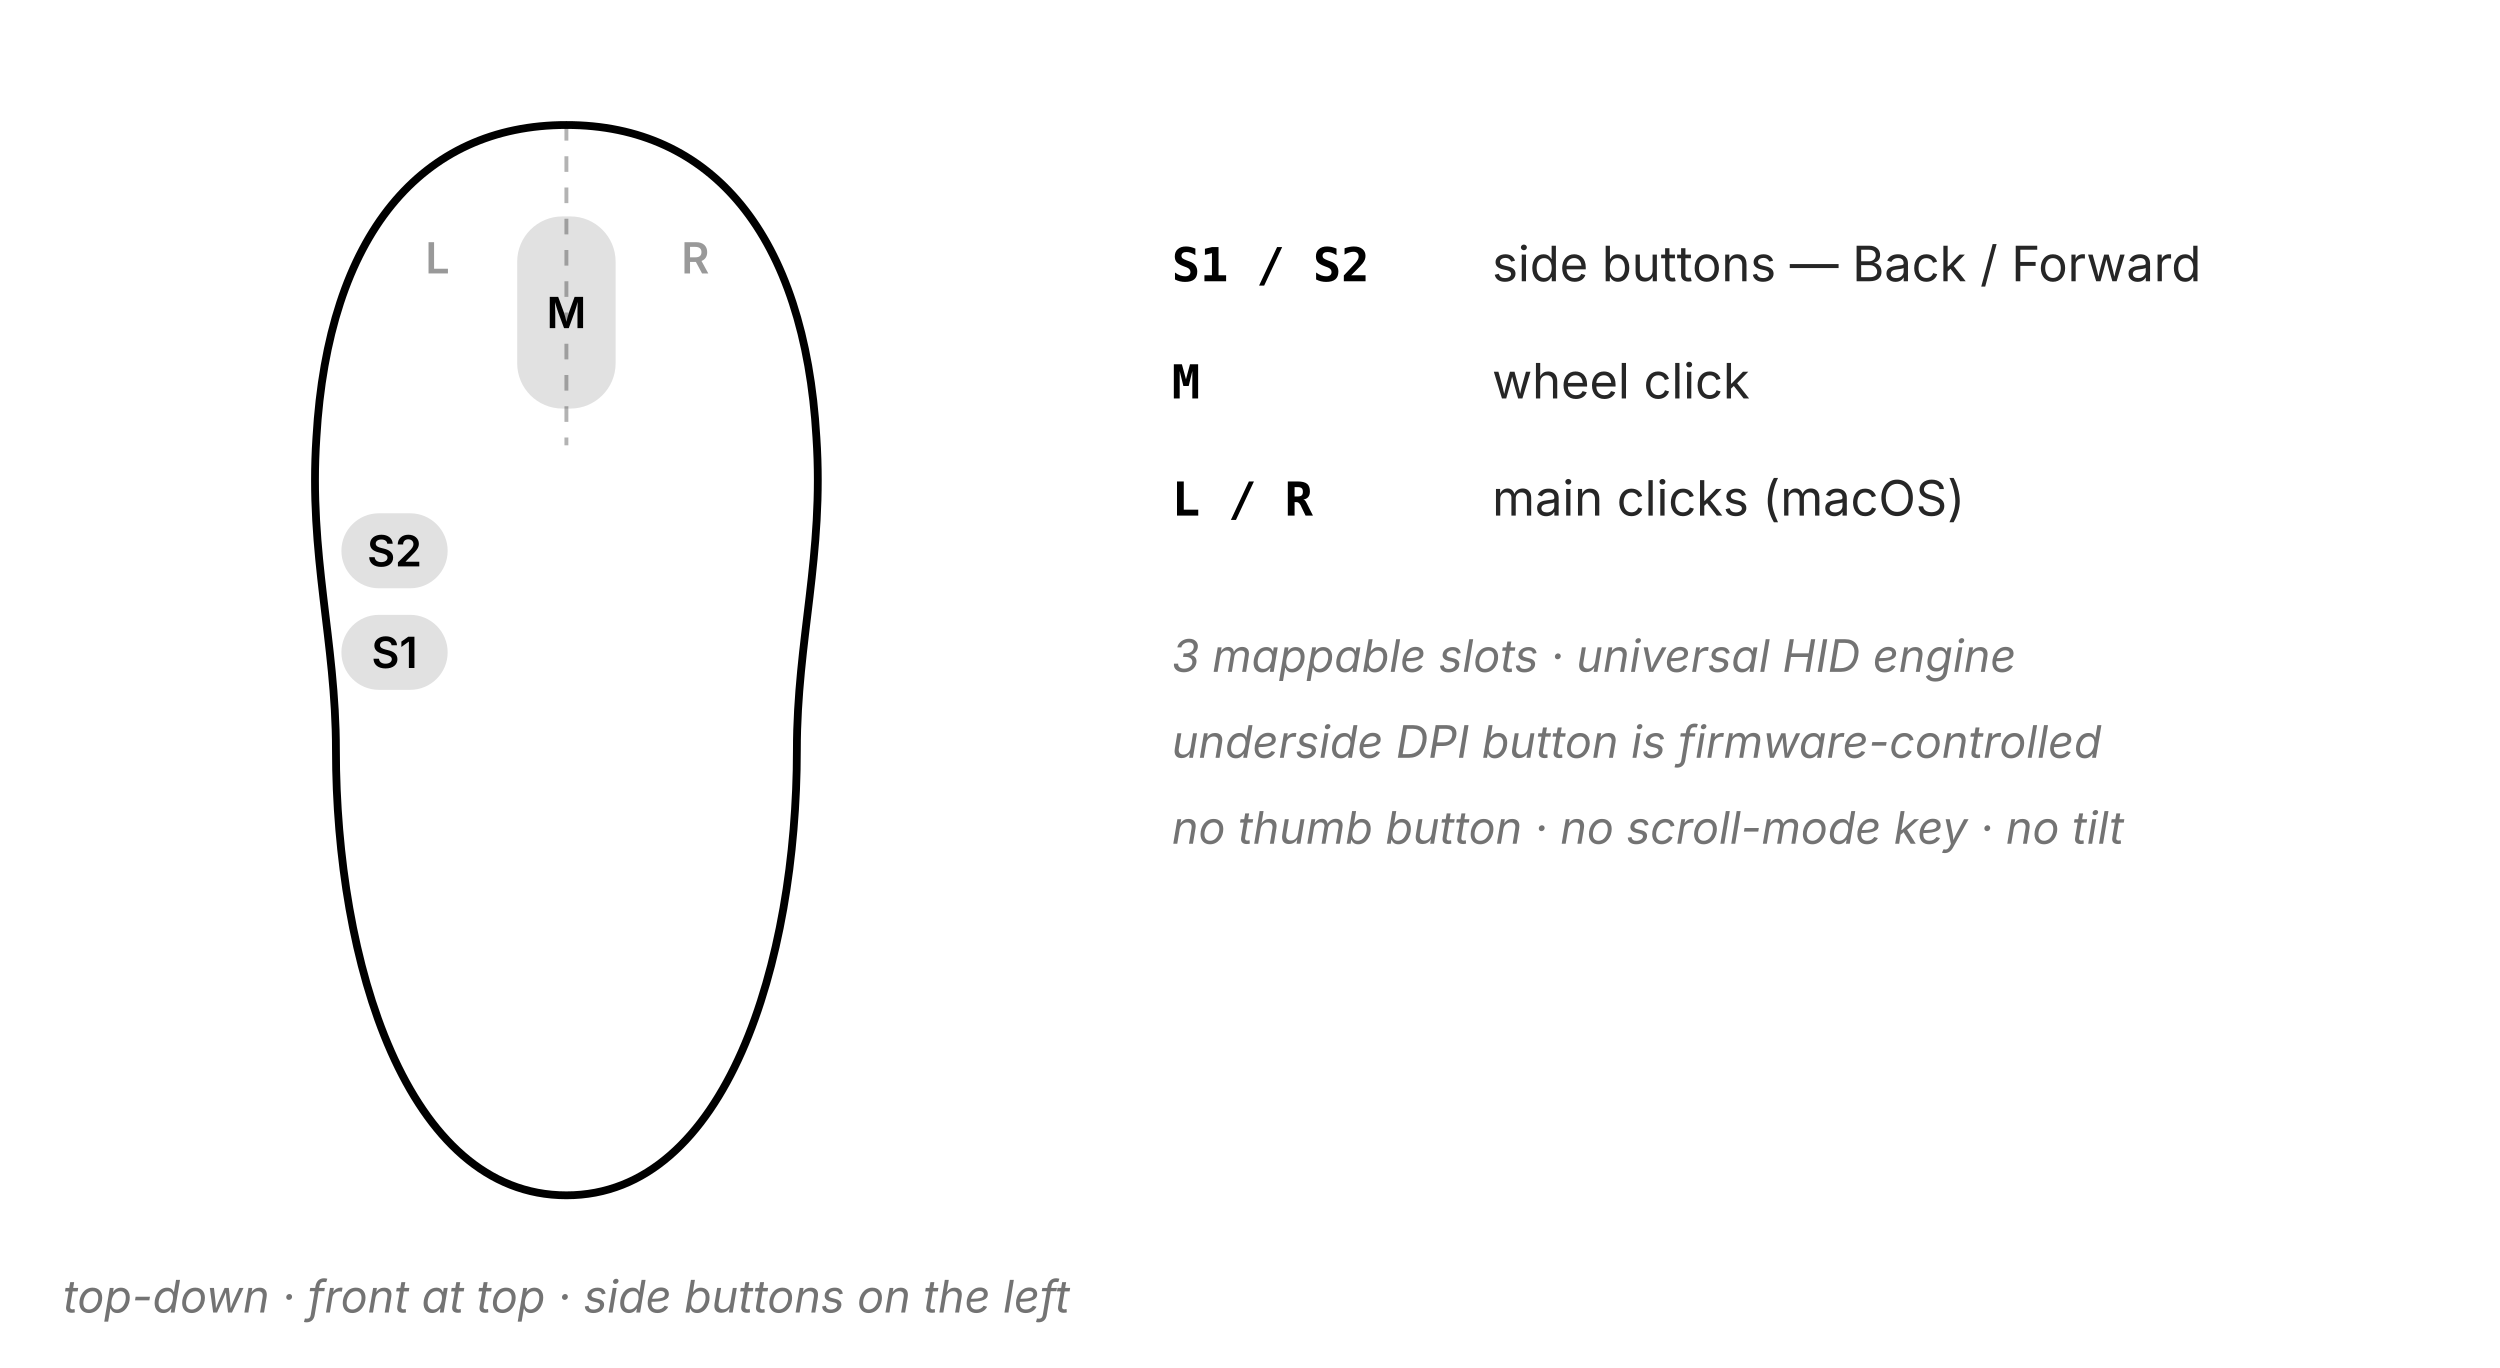
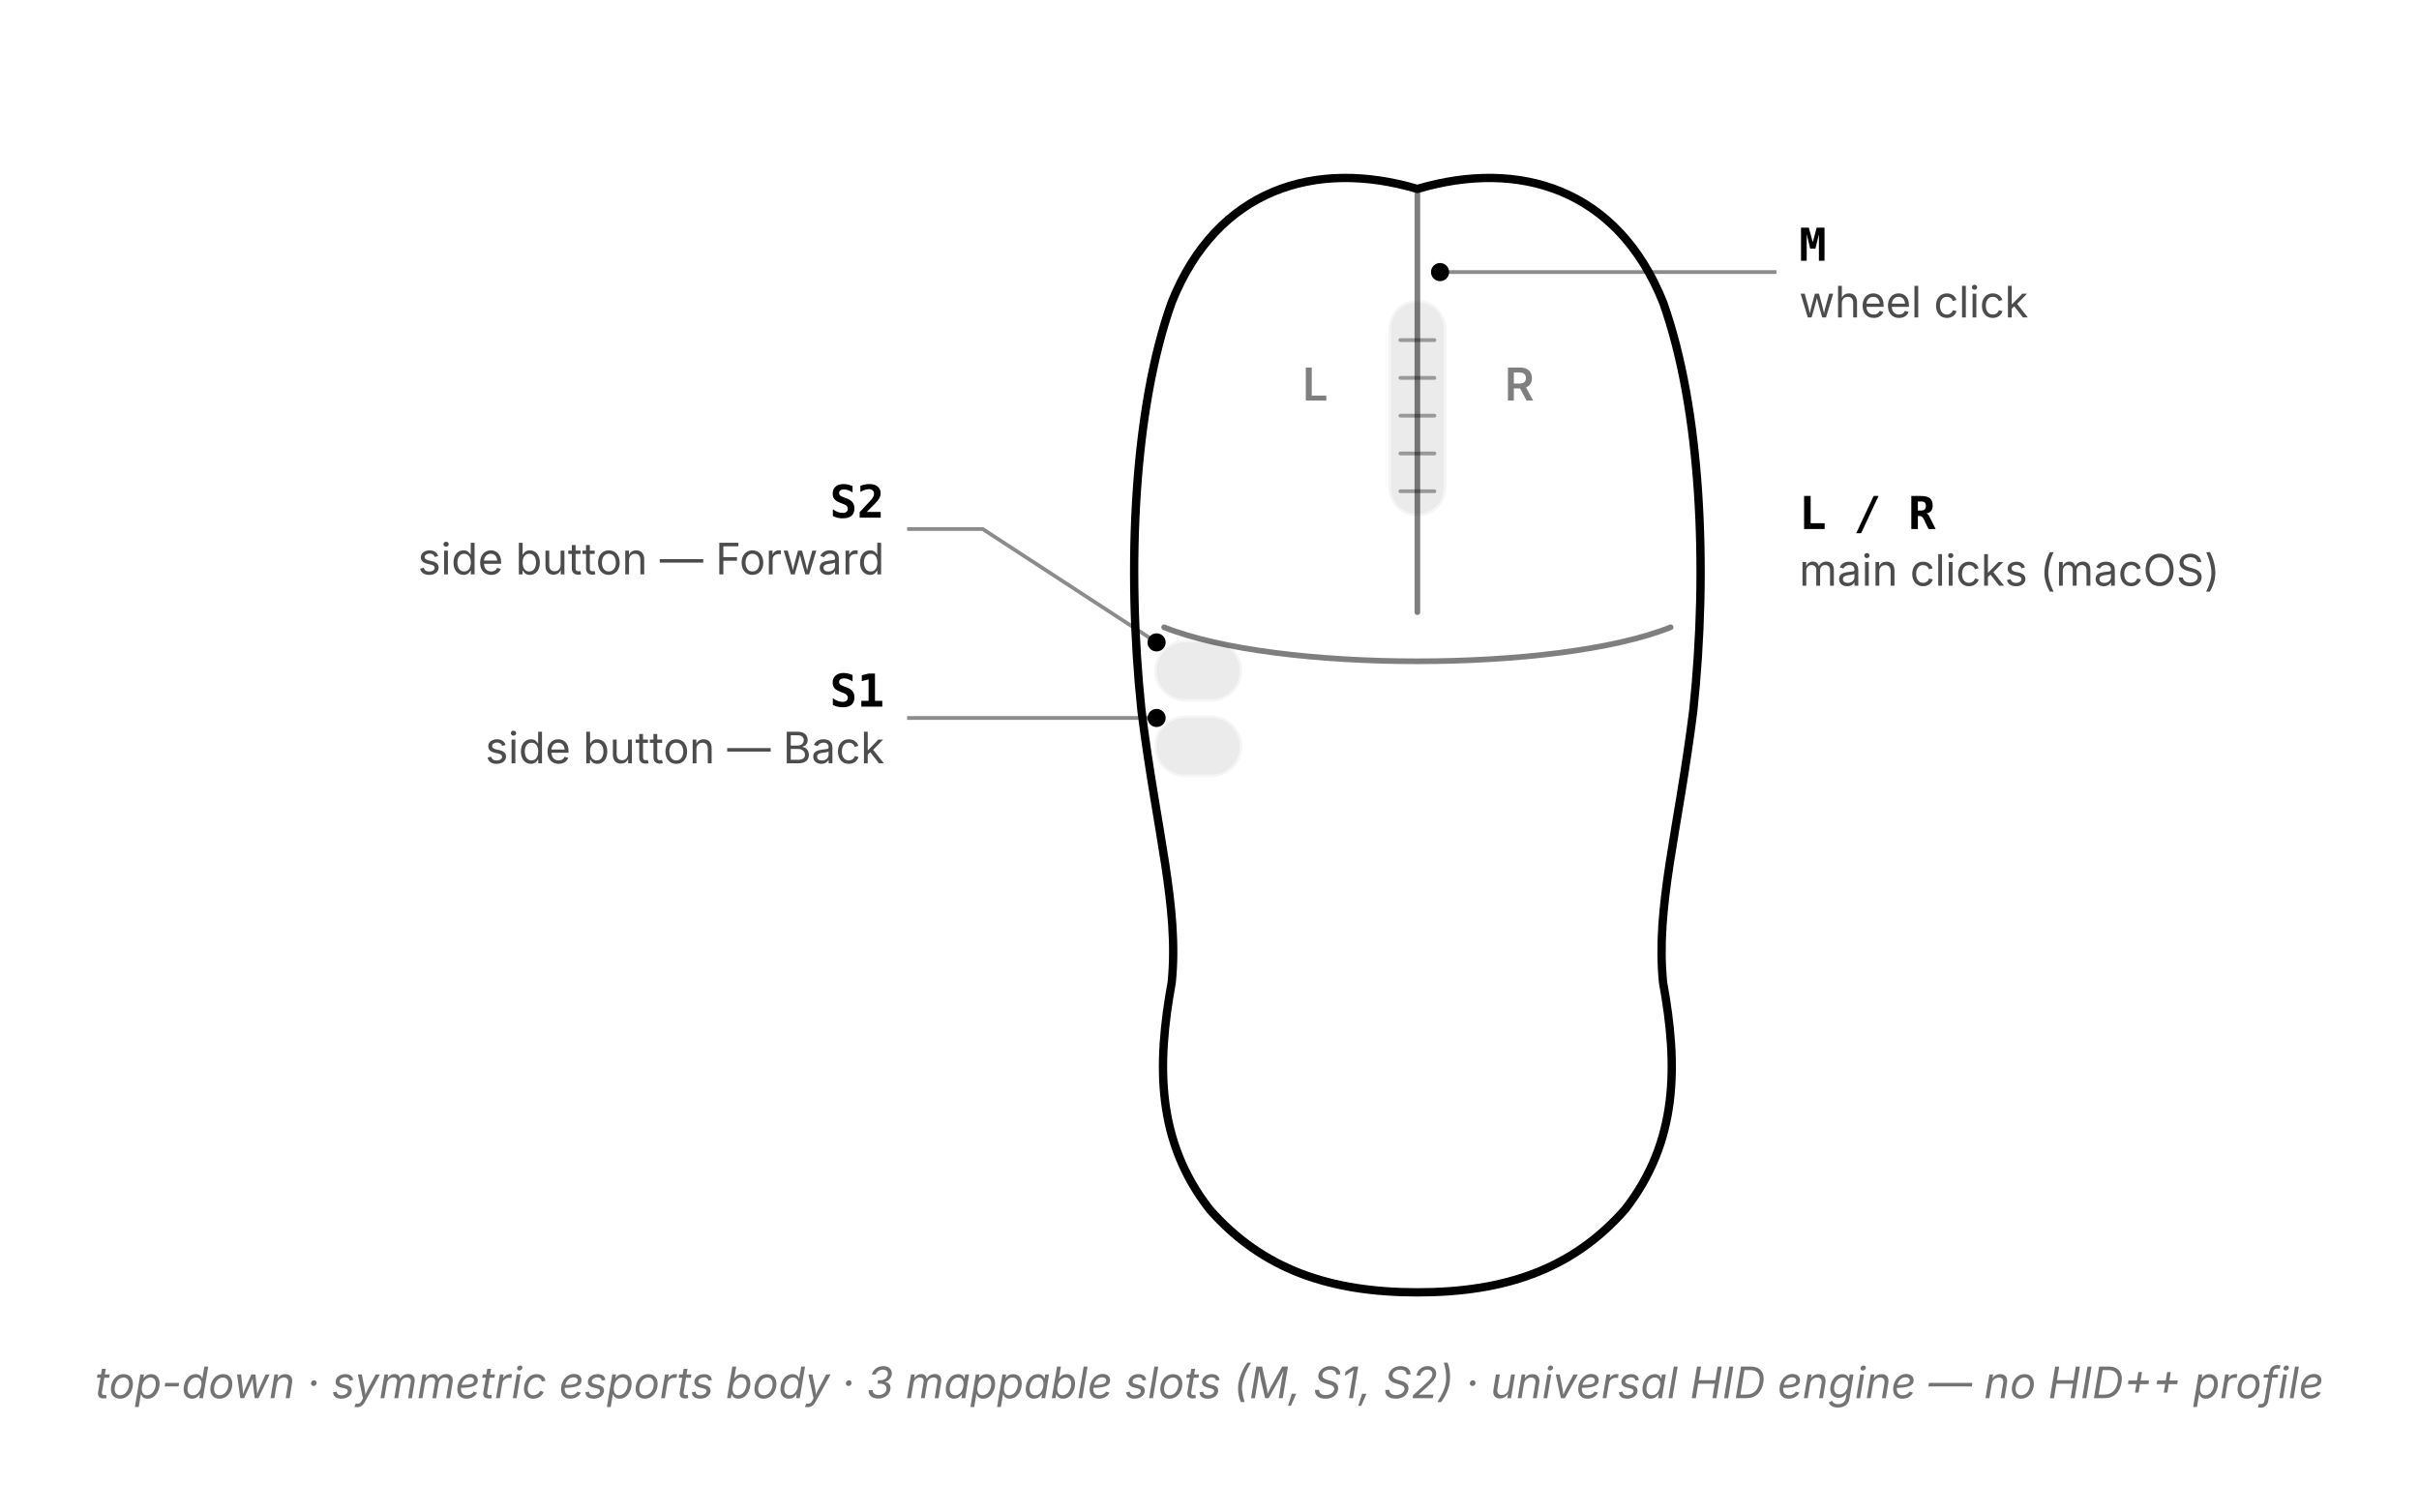
- <svg xmlns="http://www.w3.org/2000/svg" viewBox="0 0 640 350" role="img" aria-labelledby="gpx-t gpx-d">
+ <svg xmlns="http://www.w3.org/2000/svg" viewBox="0 0 640 400" role="img" aria-labelledby="gpx-t gpx-d">
  <style>
-     .outline{fill:none;stroke:currentColor;stroke-width:2;stroke-linejoin:round;}
-     .split{stroke:currentColor;stroke-width:1;stroke-dasharray:4 4;opacity:.3;fill:none;}
-     .pill{fill:currentColor;opacity:.12;stroke:currentColor;stroke-width:1.2;}
-     .pt{fill:currentColor;font:600 11px -apple-system,system-ui,sans-serif;text-anchor:middle;}
-     .ghost{fill:currentColor;font:600 11px -apple-system,system-ui,sans-serif;text-anchor:middle;opacity:.4;}
-     .lg-code{fill:currentColor;font:600 12px ui-monospace,SFMono-Regular,Menlo,monospace;}
-     .lg-name{fill:currentColor;font:400 12.5px -apple-system,system-ui,sans-serif;opacity:.85;}
+     .outline{fill:none;stroke:currentColor;stroke-width:2.2;stroke-linejoin:round;stroke-linecap:round;}
+     .seam{fill:none;stroke:currentColor;stroke-width:1.5;opacity:.5;stroke-linecap:round;}
+     .tread{stroke:currentColor;stroke-width:1;opacity:.35;stroke-linecap:round;}
+     .part{fill:currentColor;opacity:.08;stroke:currentColor;stroke-width:1.3;stroke-opacity:.5;}
+     .lead{fill:none;stroke:currentColor;stroke-width:1;opacity:.45;}
+     .dot{fill:currentColor;}
+     .ghost{fill:currentColor;font:600 12px -apple-system,system-ui,sans-serif;text-anchor:middle;opacity:.5;}
+     .code{fill:currentColor;font:600 12px ui-monospace,SFMono-Regular,Menlo,monospace;}
+     .name{fill:currentColor;font:400 11.5px -apple-system,system-ui,sans-serif;opacity:.7;}
    .cap{fill:currentColor;font:italic 11.5px -apple-system,system-ui,sans-serif;opacity:.55;}
  </style>
-   <path class="outline" d="M145 32     C 182 32, 206 60, 209 112     C 211 142, 204 164, 204 192     C 204 246, 186 306, 145 306     C 104 306, 86 246, 86 192     C 86 164, 79 142, 81 112     C 84 60, 108 32, 145 32 Z" />
-   <path class="split" d="M145 32 L 145 114" />
-   <text class="ghost" x="112" y="70">L</text>
-   <text class="ghost" x="178" y="70">R</text>
-   <rect class="pill" x="133" y="56" width="24" height="48" rx="11" />
-   <text class="pt" x="145" y="84">M</text>
-   <rect class="pill" x="88" y="132" width="26" height="18" rx="9" />
-   <text class="pt" x="101" y="145">S2</text>
-   <rect class="pill" x="88" y="158" width="26" height="18" rx="9" />
-   <text class="pt" x="101" y="171">S1</text>
-   <text class="cap" x="145" y="336" text-anchor="middle">top-down · front at top · side buttons on the left</text>
-   <g transform="translate(300,72)">
-     <text class="lg-code" x="0" y="0">S1 / S2</text>
-     <text class="lg-name" x="82" y="0">side buttons — Back / Forward</text>
-     <text class="lg-code" x="0" y="30">M</text>
-     <text class="lg-name" x="82" y="30">wheel click</text>
-     <text class="lg-code" x="0" y="60">L / R</text>
-     <text class="lg-name" x="82" y="60">main clicks (macOS)</text>
-     <text class="cap" x="0" y="100">3 mappable slots · universal HID engine</text>
-     <text class="cap" x="0" y="122">underside DPI button is firmware-controlled</text>
-     <text class="cap" x="0" y="144">no thumb button · no scroll-mode key · no tilt</text>
+   <g transform="translate(230,20)">
+     <path class="outline" d="M145 30       C 172 22, 198 30, 210 60       C 220 88, 222 130, 218 168       C 214 200, 208 220, 210 240       C 214 262, 214 282, 200 300       C 186 316, 168 322, 145 322       C 122 322, 104 316, 90 300       C 76 282, 76 262, 80 240       C 82 220, 76 200, 72 168       C 68 130, 70 88, 80 60       C 92 30, 118 22, 145 30 Z" />
+     <path class="seam" d="M145 30 L 145 142" />
+     <path class="seam" d="M78 146 C 108 158, 182 158, 212 146" />
+     <text class="ghost" x="118" y="86">L</text>
+     <text class="ghost" x="172" y="86">R</text>
+     <rect class="part" x="138" y="60" width="14" height="56" rx="7" />
+     <line class="tread" x1="140.5" y1="70" x2="149.5" y2="70" />
+     <line class="tread" x1="140.5" y1="80" x2="149.5" y2="80" />
+     <line class="tread" x1="140.5" y1="90" x2="149.5" y2="90" />
+     <line class="tread" x1="140.5" y1="100" x2="149.5" y2="100" />
+     <line class="tread" x1="140.5" y1="110" x2="149.5" y2="110" />
+     <rect class="part" x="76" y="150" width="22" height="15" rx="7.5" />
+     <rect class="part" x="76" y="170" width="22" height="15" rx="7.5" />
  </g>
+   <g>
+     <path class="lead" d="M306 170 L 260 140 L 240 140" />
+     <circle class="dot" cx="306" cy="170" r="2.4" />
+     <text class="code" x="234" y="137" text-anchor="end">S2</text>
+     <text class="name" x="234" y="152" text-anchor="end">side button — Forward</text>
+     <path class="lead" d="M306 190 L 260 190 L 240 190" />
+     <circle class="dot" cx="306" cy="190" r="2.4" />
+     <text class="code" x="234" y="187" text-anchor="end">S1</text>
+     <text class="name" x="234" y="202" text-anchor="end">side button — Back</text>
+   </g>
+   <g>
+     <path class="lead" d="M381 72 L 450 72 L 470 72" />
+     <circle class="dot" cx="381" cy="72" r="2.4" />
+     <text class="code" x="476" y="69">M</text>
+     <text class="name" x="476" y="84">wheel click</text>
+     <text class="code" x="476" y="140">L / R</text>
+     <text class="name" x="476" y="155">main clicks (macOS)</text>
+   </g>
+   <text class="cap" x="320" y="370" text-anchor="middle">top-down · symmetric esports body · 3 mappable slots (M, S1, S2) · universal HID engine — no HID++ profile</text>
</svg>
